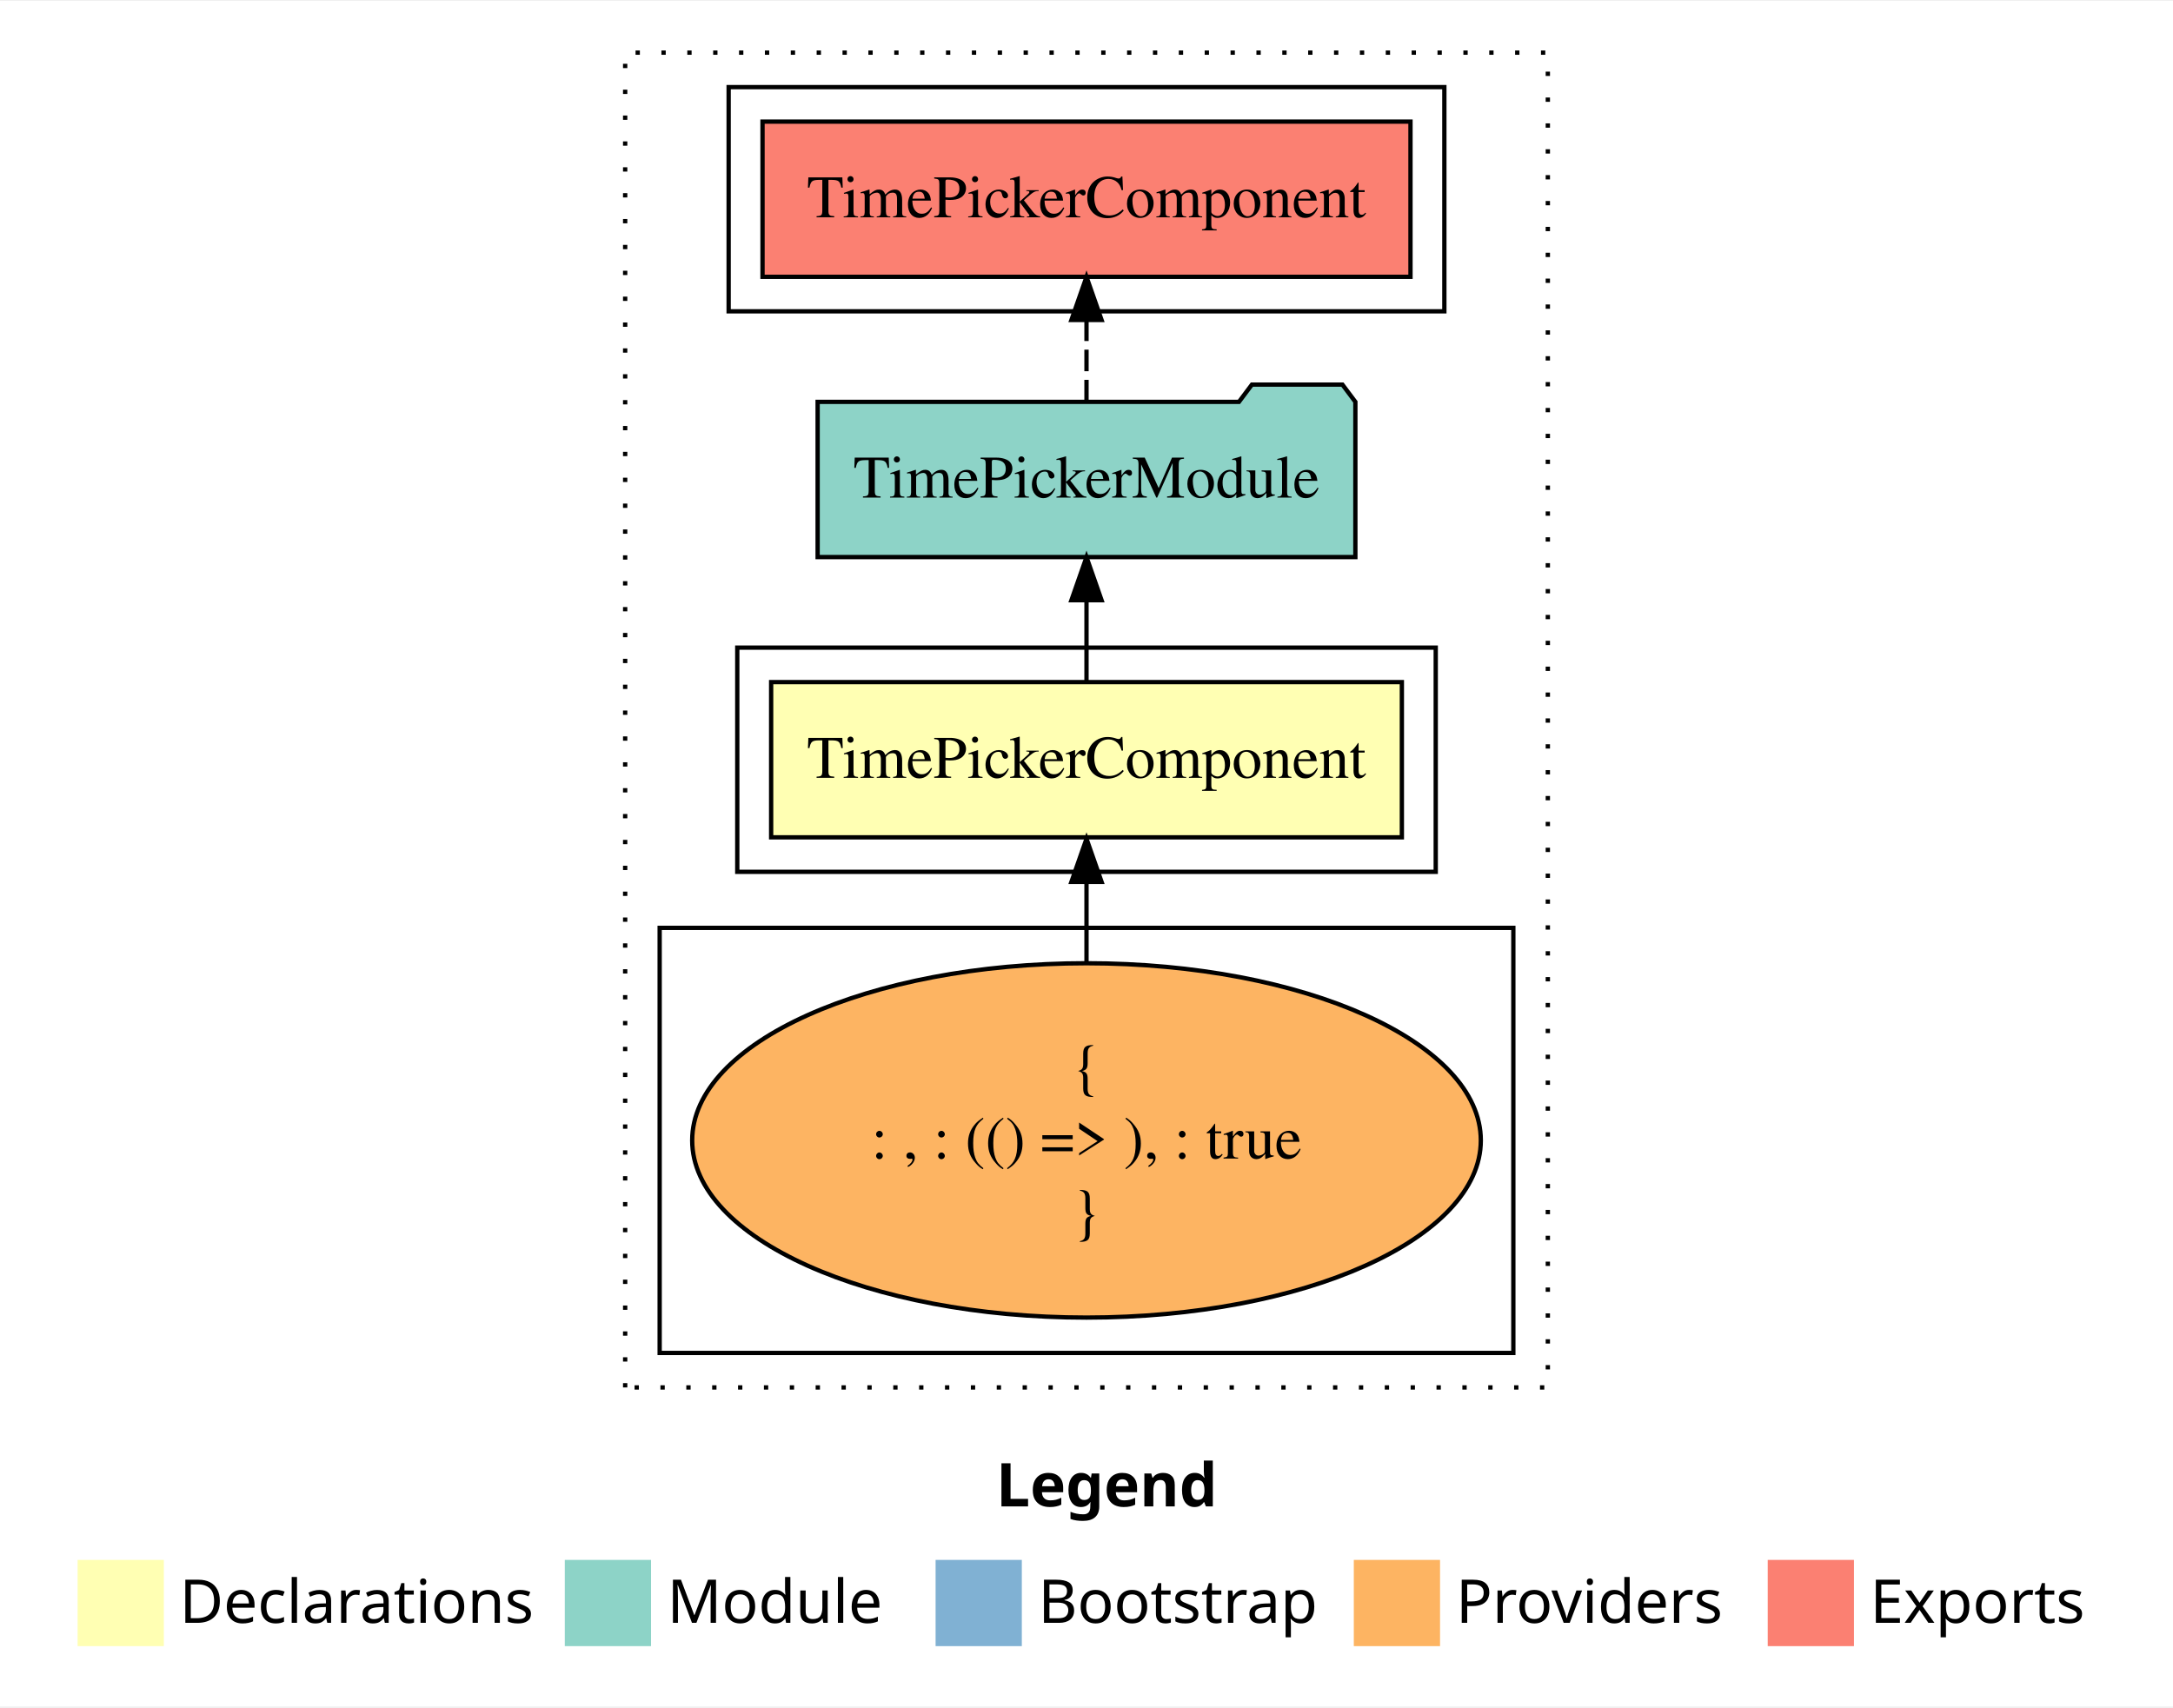
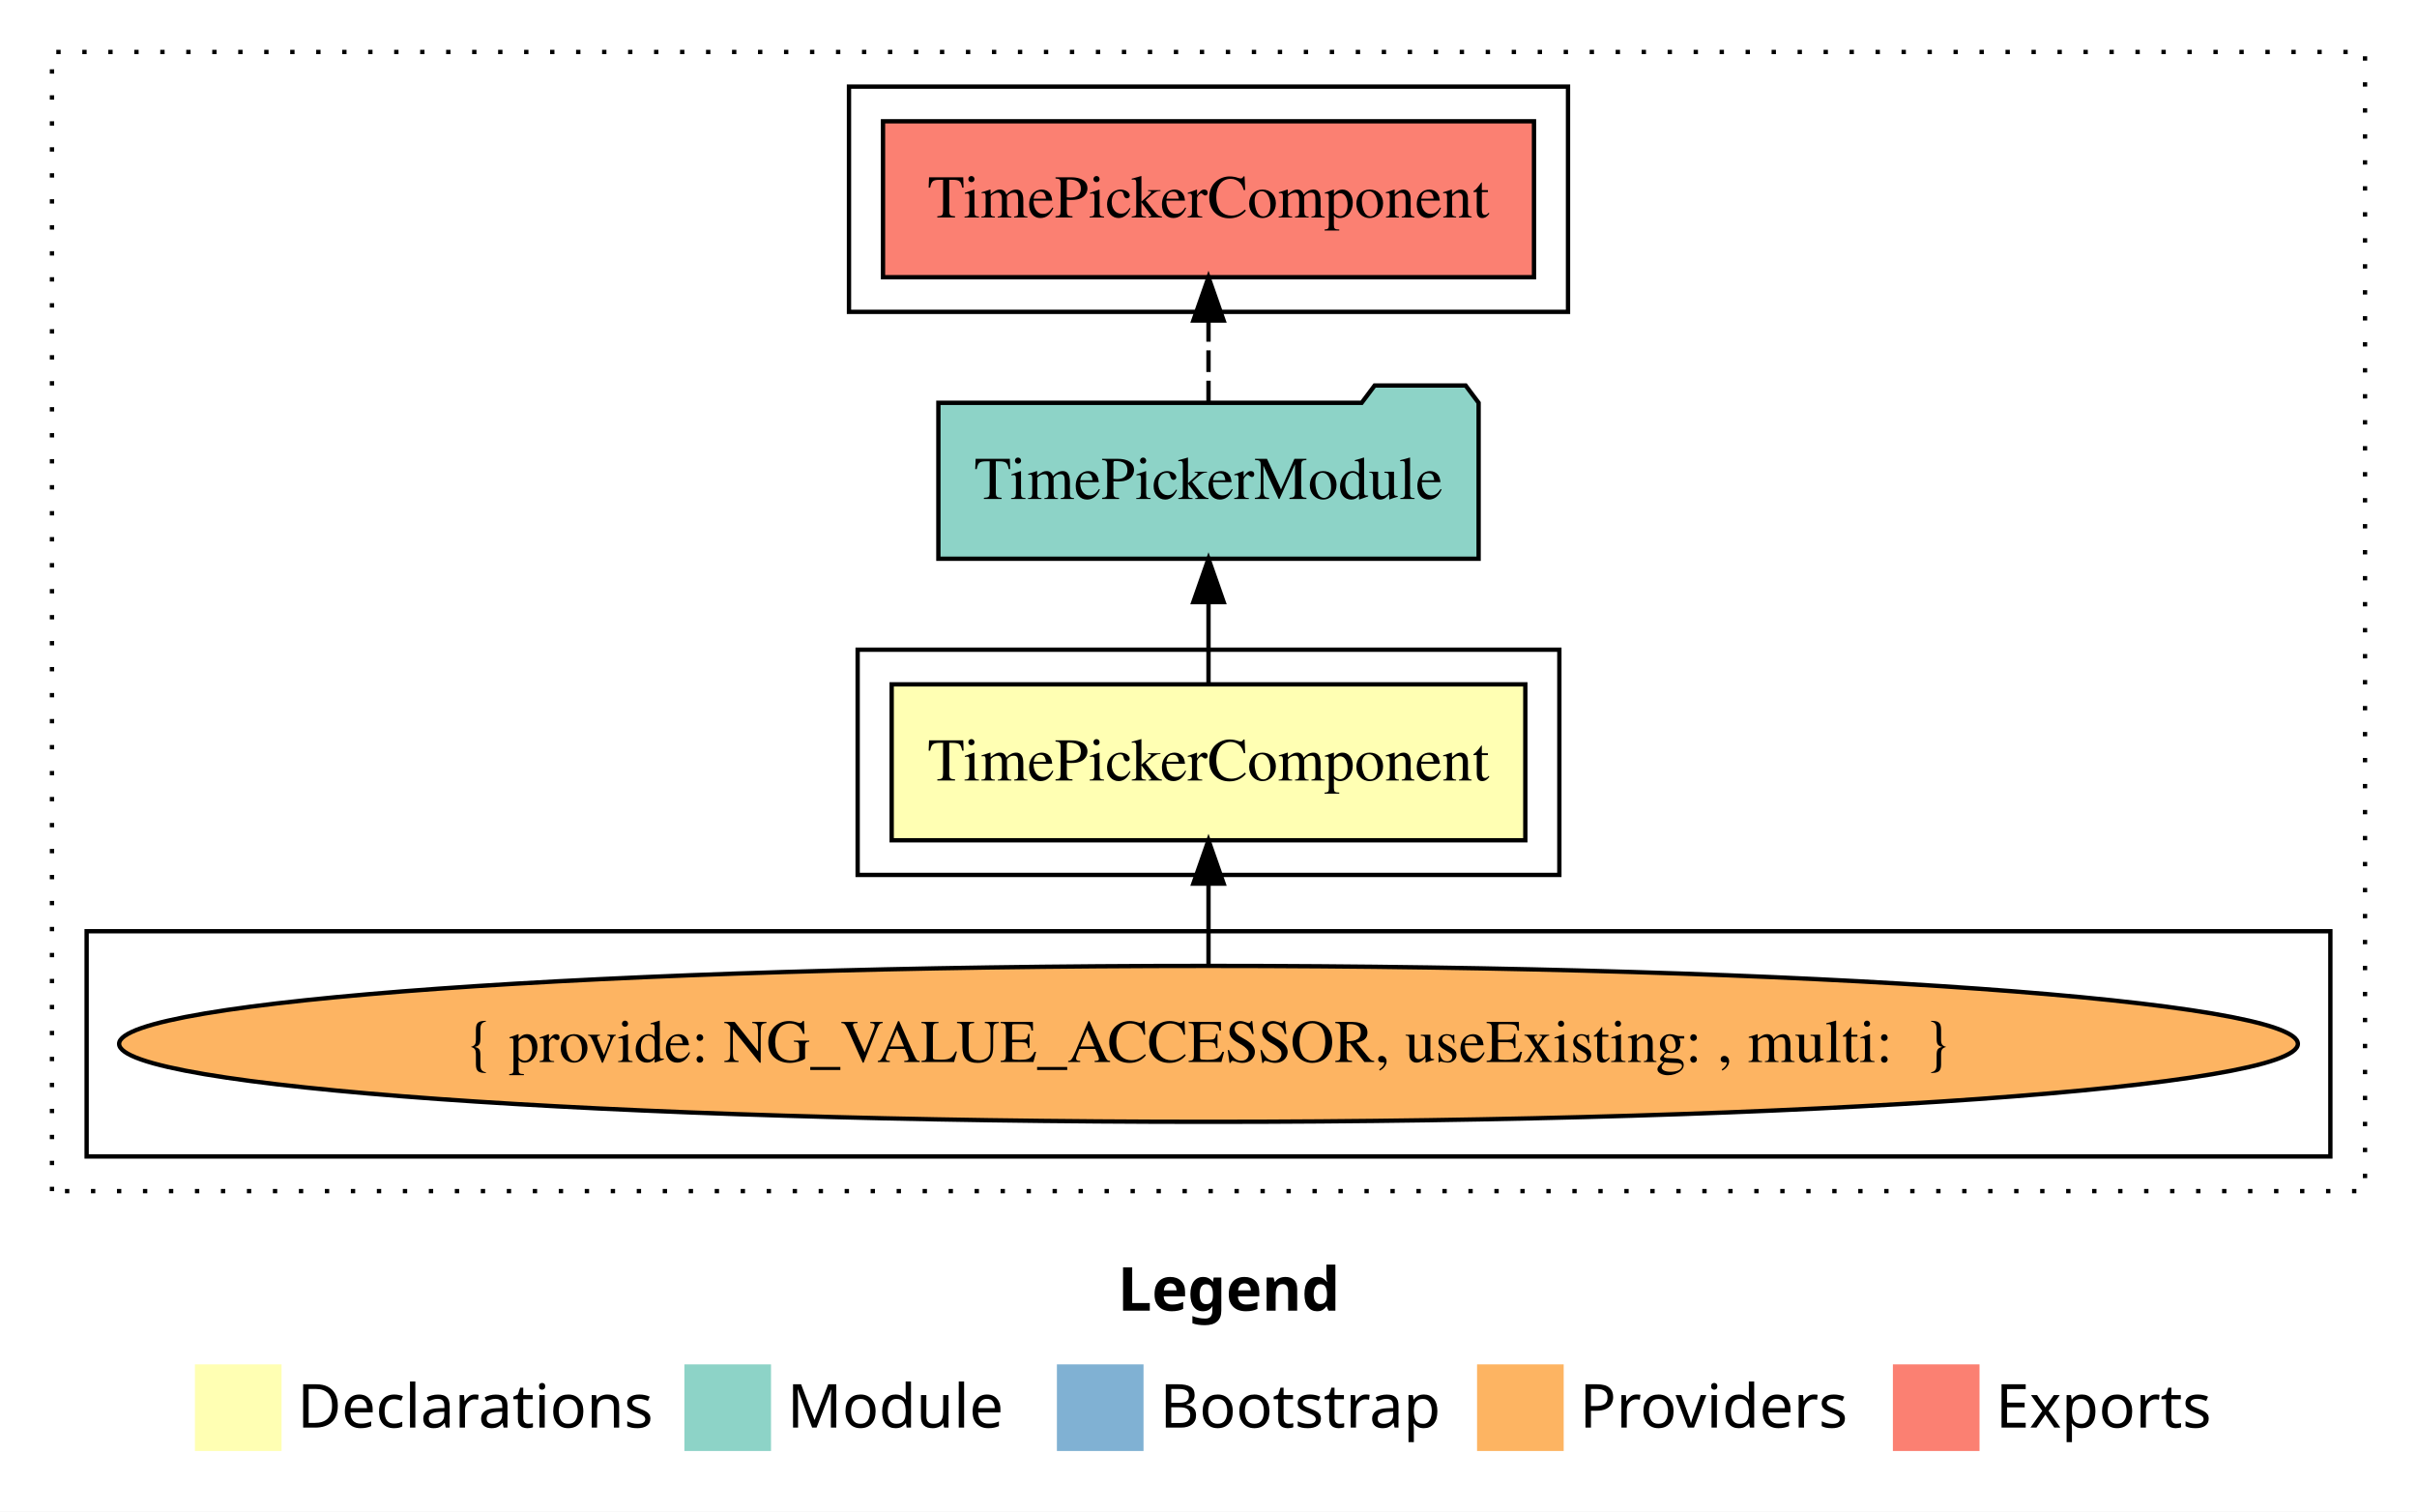
- <svg xmlns="http://www.w3.org/2000/svg" width="504pt" height="396pt" viewBox="0.00 0.00 504.00 395.59">
-   <g id="graph0" class="graph" transform="scale(1 1) rotate(0) translate(4 391.5901)">
-     <polygon fill="#ffffff" stroke="transparent" points="-4,4 -4,-391.59 500,-391.59 500,4 -4,4" />
-     <text text-anchor="start" x="227.009" y="-42.4" font-family="sans-serif" font-weight="bold" font-size="14.00" fill="#000000">Legend</text>
-     <polygon fill="#ffffb3" stroke="transparent" points="14,-10 14,-30 34,-30 34,-10 14,-10" />
-     <text text-anchor="start" x="37.629" y="-15.4" font-family="sans-serif" font-size="14.00" fill="#000000">  Declarations</text>
-     <polygon fill="#8dd3c7" stroke="transparent" points="127,-10 127,-30 147,-30 147,-10 127,-10" />
-     <text text-anchor="start" x="150.725" y="-15.4" font-family="sans-serif" font-size="14.00" fill="#000000">  Module</text>
-     <polygon fill="#80b1d3" stroke="transparent" points="213,-10 213,-30 233,-30 233,-10 213,-10" />
-     <text text-anchor="start" x="236.781" y="-15.4" font-family="sans-serif" font-size="14.00" fill="#000000">  Bootstrap</text>
-     <polygon fill="#fdb462" stroke="transparent" points="310,-10 310,-30 330,-30 330,-10 310,-10" />
-     <text text-anchor="start" x="333.673" y="-15.4" font-family="sans-serif" font-size="14.00" fill="#000000">  Providers</text>
-     <polygon fill="#fb8072" stroke="transparent" points="406,-10 406,-30 426,-30 426,-10 406,-10" />
-     <text text-anchor="start" x="429.726" y="-15.4" font-family="sans-serif" font-size="14.00" fill="#000000">  Exports</text>
+ <svg xmlns="http://www.w3.org/2000/svg" width="558pt" height="349pt" viewBox="0.00 0.00 558.00 349.00">
+   <g id="graph0" class="graph" transform="scale(1 1) rotate(0) translate(4 345)">
+     <polygon fill="#ffffff" stroke="transparent" points="-4,4 -4,-345 554,-345 554,4 -4,4" />
+     <text text-anchor="start" x="254.009" y="-42.4" font-family="sans-serif" font-weight="bold" font-size="14.00" fill="#000000">Legend</text>
+     <polygon fill="#ffffb3" stroke="transparent" points="41,-10 41,-30 61,-30 61,-10 41,-10" />
+     <text text-anchor="start" x="64.629" y="-15.4" font-family="sans-serif" font-size="14.00" fill="#000000">  Declarations</text>
+     <polygon fill="#8dd3c7" stroke="transparent" points="154,-10 154,-30 174,-30 174,-10 154,-10" />
+     <text text-anchor="start" x="177.725" y="-15.4" font-family="sans-serif" font-size="14.00" fill="#000000">  Module</text>
+     <polygon fill="#80b1d3" stroke="transparent" points="240,-10 240,-30 260,-30 260,-10 240,-10" />
+     <text text-anchor="start" x="263.781" y="-15.4" font-family="sans-serif" font-size="14.00" fill="#000000">  Bootstrap</text>
+     <polygon fill="#fdb462" stroke="transparent" points="337,-10 337,-30 357,-30 357,-10 337,-10" />
+     <text text-anchor="start" x="360.673" y="-15.4" font-family="sans-serif" font-size="14.00" fill="#000000">  Providers</text>
+     <polygon fill="#fb8072" stroke="transparent" points="433,-10 433,-30 453,-30 453,-10 433,-10" />
+     <text text-anchor="start" x="456.726" y="-15.4" font-family="sans-serif" font-size="14.00" fill="#000000">  Exports</text>
    <g id="clust1" class="cluster">
-       <polygon fill="none" stroke="#000000" stroke-dasharray="1,5" points="141,-70 141,-379.59 355,-379.59 355,-70 141,-70" />
+       <polygon fill="none" stroke="#000000" stroke-dasharray="1,5" points="8,-70 8,-333 542,-333 542,-70 8,-70" />
    </g>
    <g id="clust2" class="cluster">
-       <polygon fill="none" stroke="#000000" points="167,-189.59 167,-241.59 329,-241.59 329,-189.59 167,-189.59" />
+       <polygon fill="none" stroke="#000000" points="194,-143 194,-195 356,-195 356,-143 194,-143" />
    </g>
    <g id="clust3" class="cluster">
-       <polygon fill="none" stroke="#000000" points="149,-78 149,-176.59 347,-176.59 347,-78 149,-78" />
+       <polygon fill="none" stroke="#000000" points="16,-78 16,-130 534,-130 534,-78 16,-78" />
    </g>
    <g id="clust5" class="cluster">
-       <polygon fill="none" stroke="#000000" points="165,-319.59 165,-371.59 331,-371.59 331,-319.59 165,-319.59" />
+       <polygon fill="none" stroke="#000000" points="192,-273 192,-325 358,-325 358,-273 192,-273" />
    </g>
    <g id="node1" class="node">
-       <polygon fill="#ffffb3" stroke="#000000" points="321.144,-233.59 174.856,-233.59 174.856,-197.59 321.144,-197.59 321.144,-233.59" />
-       <text text-anchor="middle" x="248" y="-211.39" font-family="Times,serif" font-size="14.00" fill="#000000">TimePickerComponent</text>
+       <polygon fill="#ffffb3" stroke="#000000" points="348.144,-187 201.856,-187 201.856,-151 348.144,-151 348.144,-187" />
+       <text text-anchor="middle" x="275" y="-164.8" font-family="Times,serif" font-size="14.00" fill="#000000">TimePickerComponent</text>
    </g>
    <g id="node2" class="node">
-       <polygon fill="#8dd3c7" stroke="#000000" points="310.361,-298.59 307.361,-302.59 286.361,-302.59 283.361,-298.59 185.639,-298.59 185.639,-262.59 310.361,-262.59 310.361,-298.59" />
-       <text text-anchor="middle" x="248" y="-276.39" font-family="Times,serif" font-size="14.00" fill="#000000">TimePickerModule</text>
+       <polygon fill="#8dd3c7" stroke="#000000" points="337.361,-252 334.361,-256 313.361,-256 310.361,-252 212.639,-252 212.639,-216 337.361,-216 337.361,-252" />
+       <text text-anchor="middle" x="275" y="-229.8" font-family="Times,serif" font-size="14.00" fill="#000000">TimePickerModule</text>
    </g>
    <g id="edge1" class="edge">
-       <path fill="none" stroke="#000000" d="M248,-233.696C248,-233.696 248,-252.581 248,-252.581" />
-       <polygon fill="#000000" stroke="#000000" points="244.5,-252.581 248,-262.581 251.5,-252.581 244.5,-252.581" />
+       <path fill="none" stroke="#000000" d="M275,-187.106C275,-187.106 275,-205.991 275,-205.991" />
+       <polygon fill="#000000" stroke="#000000" points="271.5,-205.991 275,-215.991 278.5,-205.991 271.5,-205.991" />
    </g>
    <g id="node4" class="node">
-       <polygon fill="#fb8072" stroke="#000000" points="323.144,-363.59 172.856,-363.59 172.856,-327.59 323.144,-327.59 323.144,-363.59" />
-       <text text-anchor="middle" x="248" y="-341.39" font-family="Times,serif" font-size="14.00" fill="#000000">TimePickerComponent </text>
+       <polygon fill="#fb8072" stroke="#000000" points="350.144,-317 199.856,-317 199.856,-281 350.144,-281 350.144,-317" />
+       <text text-anchor="middle" x="275" y="-294.8" font-family="Times,serif" font-size="14.00" fill="#000000">TimePickerComponent </text>
    </g>
    <g id="edge3" class="edge">
-       <path fill="none" stroke="#000000" stroke-dasharray="5,2" d="M248,-298.696C248,-298.696 248,-317.581 248,-317.581" />
-       <polygon fill="#000000" stroke="#000000" points="244.5,-317.581 248,-327.581 251.5,-317.581 244.5,-317.581" />
+       <path fill="none" stroke="#000000" stroke-dasharray="5,2" d="M275,-252.106C275,-252.106 275,-270.991 275,-270.991" />
+       <polygon fill="#000000" stroke="#000000" points="271.5,-270.991 275,-280.991 278.5,-270.991 271.5,-270.991" />
    </g>
    <g id="node3" class="node">
-       <ellipse fill="#fdb462" stroke="#000000" cx="248" cy="-127.295" rx="91.456" ry="41.091" />
-       <text text-anchor="middle" x="248" y="-139.895" font-family="Times,serif" font-size="14.00" fill="#000000">{</text>
-       <text text-anchor="middle" x="248" y="-123.095" font-family="Times,serif" font-size="14.00" fill="#000000">    : , : (() =&gt; ), : true</text>
-       <text text-anchor="middle" x="248" y="-106.295" font-family="Times,serif" font-size="14.00" fill="#000000">}</text>
+       <ellipse fill="#fdb462" stroke="#000000" cx="275" cy="-104" rx="251.499" ry="18" />
+       <text text-anchor="middle" x="275" y="-99.8" font-family="Times,serif" font-size="14.00" fill="#000000">{ provide: NG_VALUE_ACCESSOR, useExisting: , multi:  }</text>
    </g>
    <g id="edge2" class="edge">
-       <path fill="none" stroke="#000000" d="M248,-168.599C248,-168.599 248,-187.255 248,-187.255" />
-       <polygon fill="#000000" stroke="#000000" points="244.5,-187.255 248,-197.255 251.5,-187.255 244.5,-187.255" />
+       <path fill="none" stroke="#000000" d="M275,-122.106C275,-122.106 275,-140.991 275,-140.991" />
+       <polygon fill="#000000" stroke="#000000" points="271.5,-140.991 275,-150.991 278.5,-140.991 271.5,-140.991" />
    </g>
  </g>
</svg>
